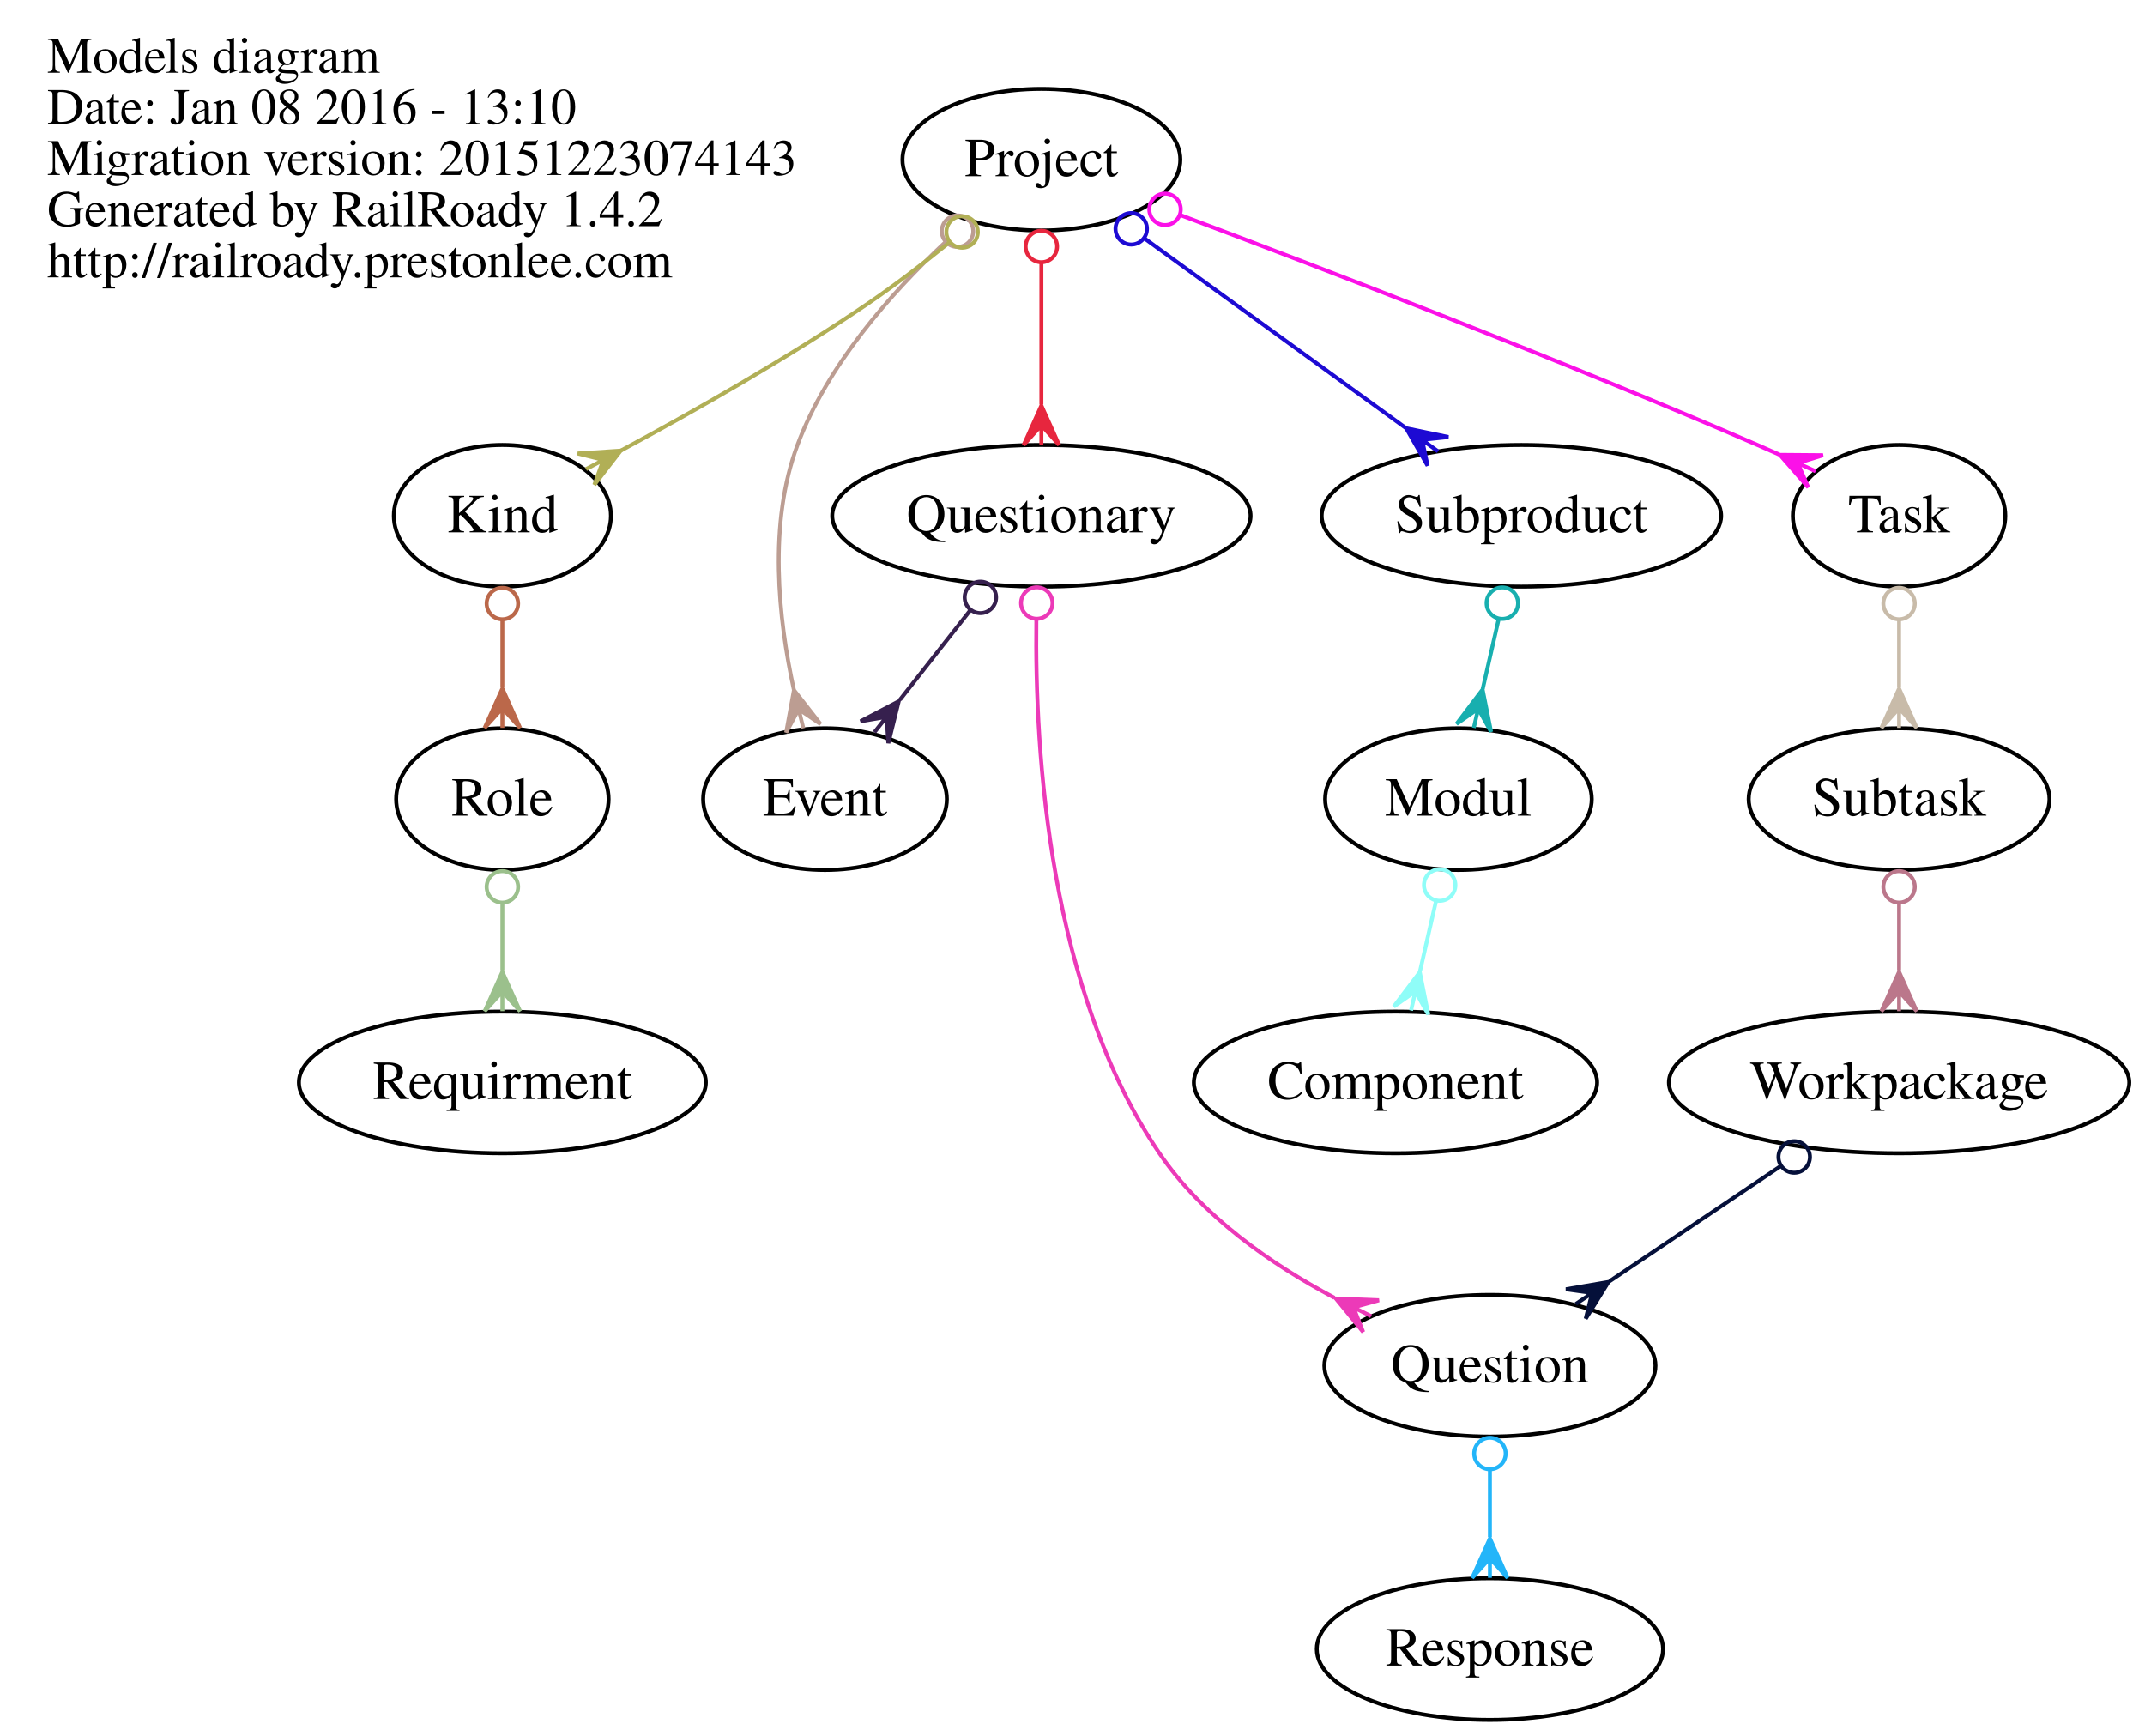
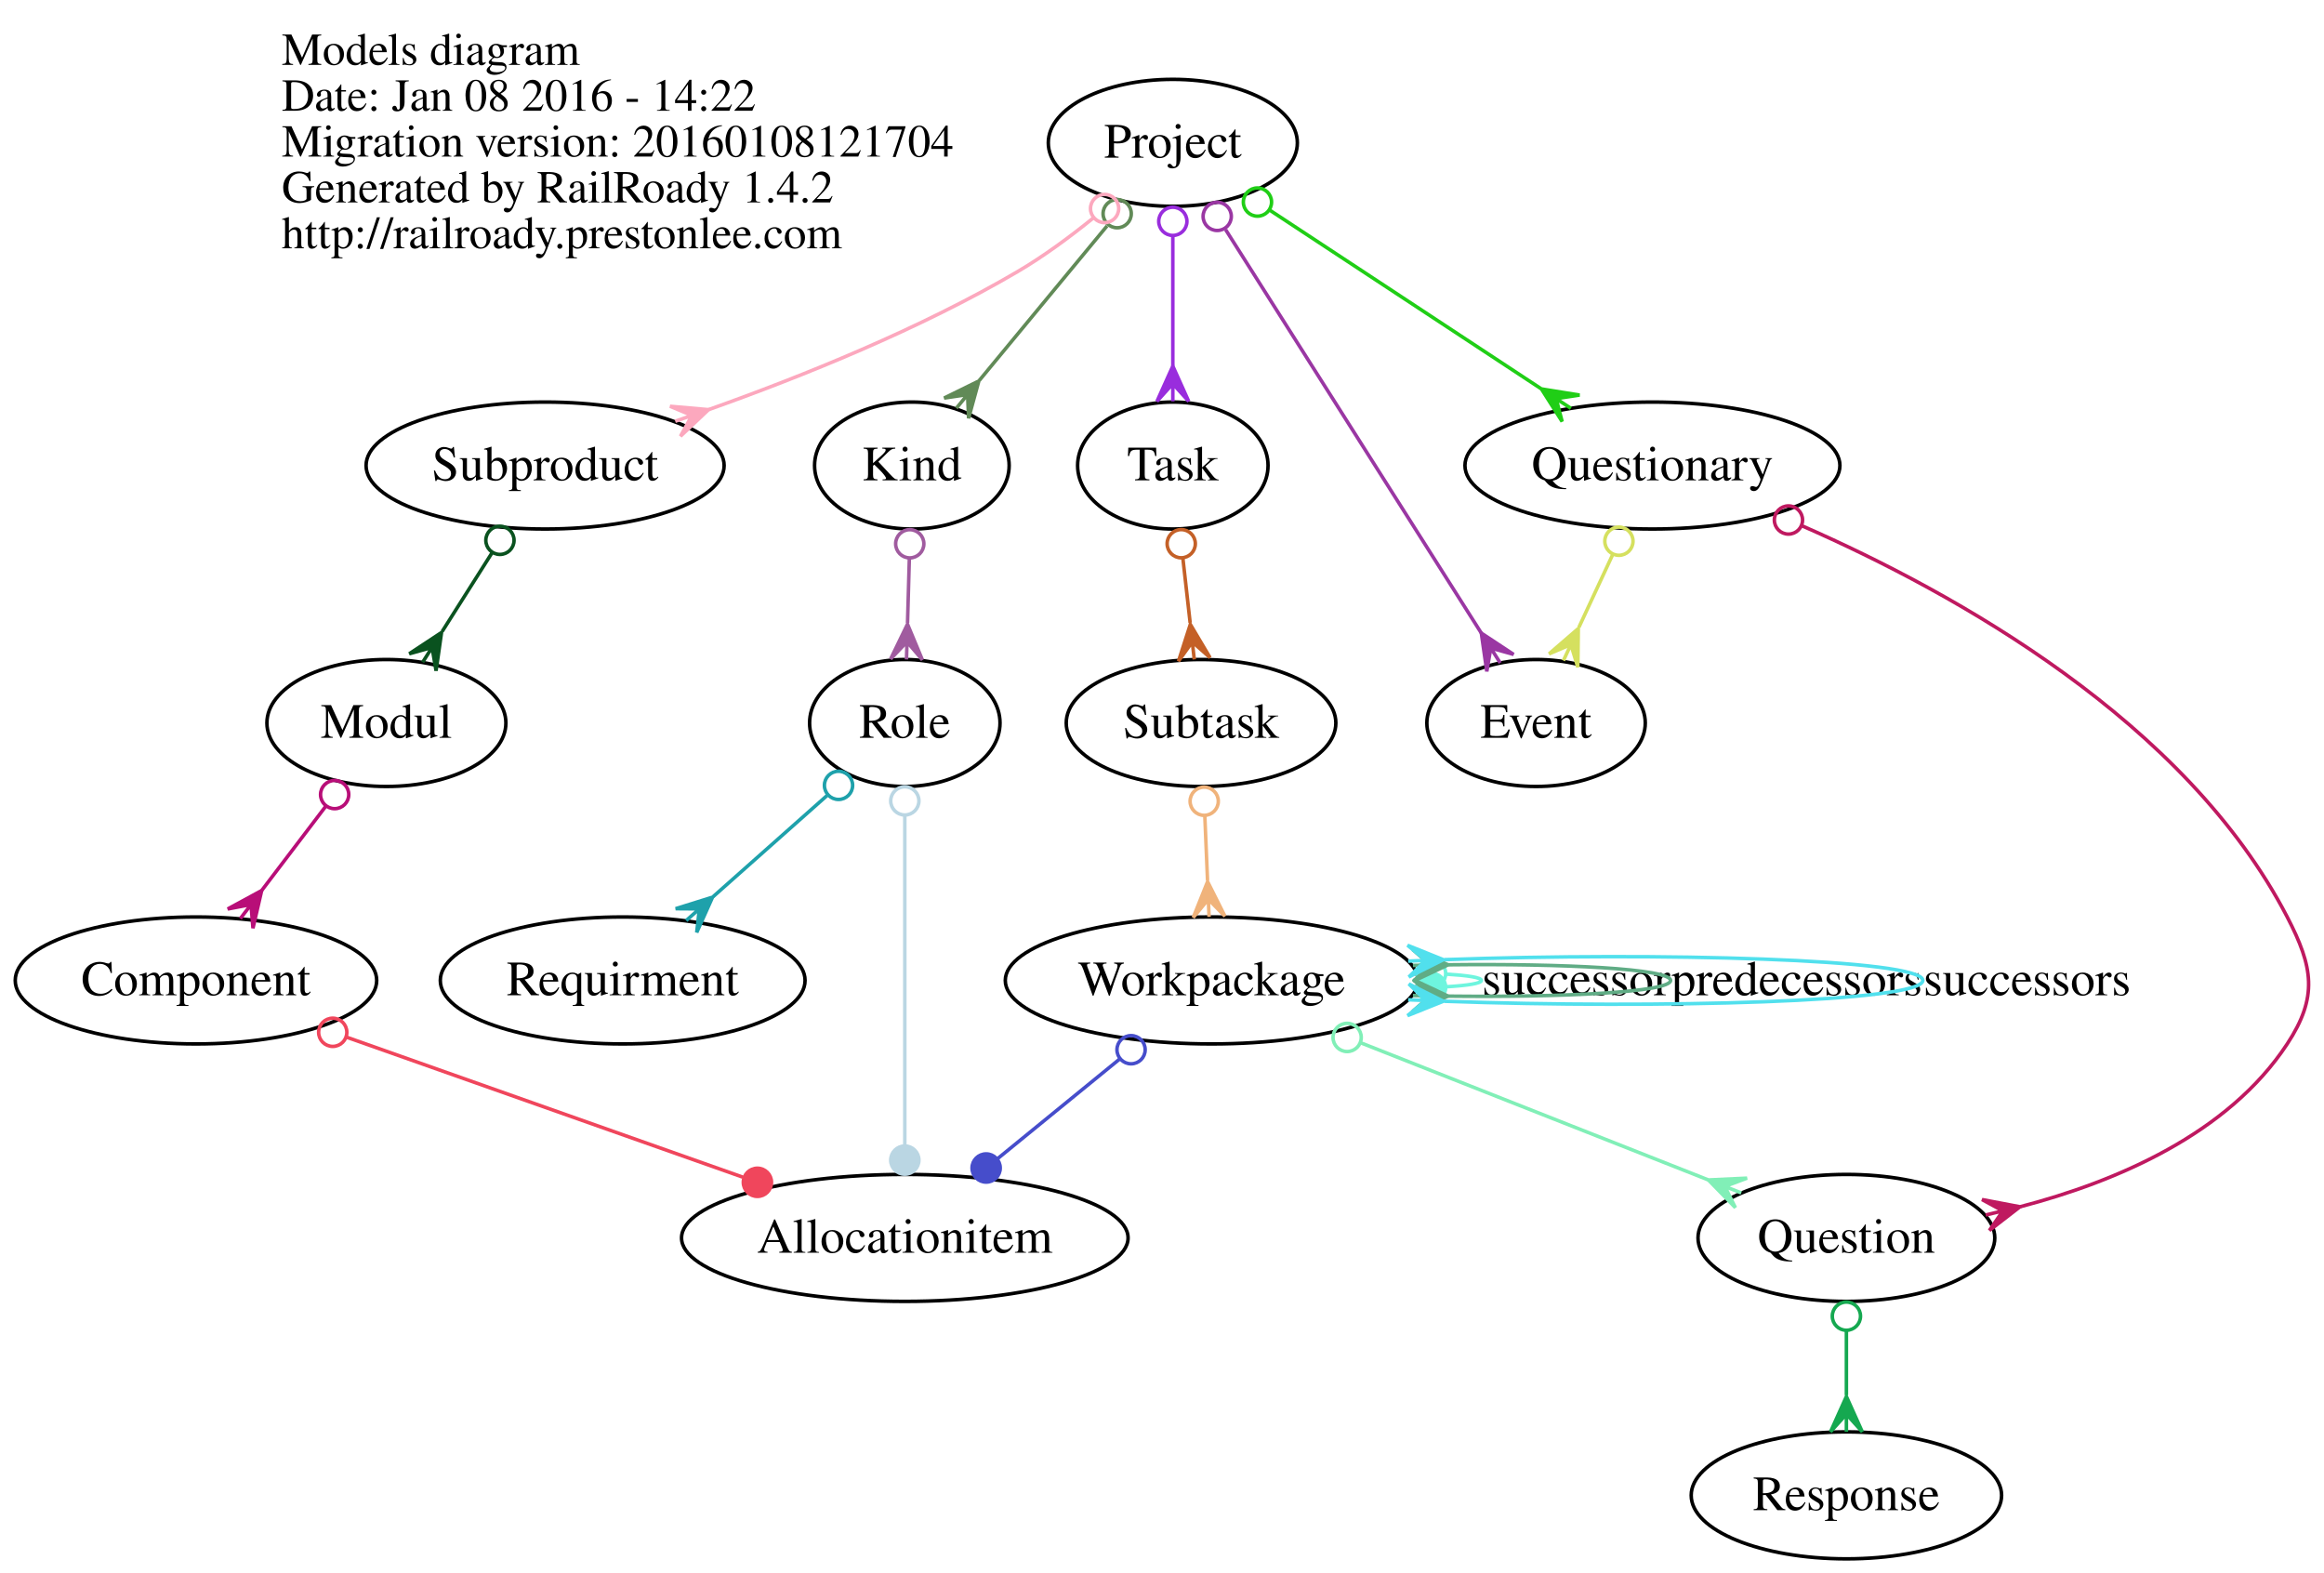
- <svg xmlns="http://www.w3.org/2000/svg" width="545pt" height="441pt" viewBox="0.00 0.00 545.19 441.00">
-   <g id="graph0" class="graph" transform="scale(1 1) rotate(0) translate(4 437)">
-     <polygon fill="none" stroke="none" points="-4,4 -4,-437 541.192,-437 541.192,4 -4,4" />
+ <svg xmlns="http://www.w3.org/2000/svg" width="659pt" height="446pt" viewBox="0.00 0.00 658.61 446.00">
+   <g id="graph0" class="graph" transform="scale(1 1) rotate(0) translate(4 442)">
+     <polygon fill="none" stroke="none" points="-4,4 -4,-442 654.61,-442 654.61,4 -4,4" />
    <g id="node1" class="node">
-       <text text-anchor="start" x="8" y="-418.6" font-family="Times,serif" font-size="13.00">Models diagram</text>
-       <text text-anchor="start" x="8" y="-405.6" font-family="Times,serif" font-size="13.00">Date: Jan 08 2016 - 13:10</text>
-       <text text-anchor="start" x="8" y="-392.6" font-family="Times,serif" font-size="13.00">Migration version: 20151223074143</text>
-       <text text-anchor="start" x="8" y="-379.6" font-family="Times,serif" font-size="13.00">Generated by RailRoady 1.4.2</text>
-       <text text-anchor="start" x="8" y="-366.6" font-family="Times,serif" font-size="13.00">http://railroady.prestonlee.com</text>
+       <text text-anchor="start" x="75.687" y="-423.6" font-family="Times,serif" font-size="13.00">Models diagram</text>
+       <text text-anchor="start" x="75.687" y="-410.6" font-family="Times,serif" font-size="13.00">Date: Jan 08 2016 - 14:22</text>
+       <text text-anchor="start" x="75.687" y="-397.6" font-family="Times,serif" font-size="13.00">Migration version: 20160108121704</text>
+       <text text-anchor="start" x="75.687" y="-384.6" font-family="Times,serif" font-size="13.00">Generated by RailRoady 1.4.2</text>
+       <text text-anchor="start" x="75.687" y="-371.6" font-family="Times,serif" font-size="13.00">http://railroady.prestonlee.com</text>
    </g>
    <g id="node2" class="node">
-       <ellipse fill="none" stroke="black" cx="350.688" cy="-162" rx="51.25" ry="18" />
-       <text text-anchor="middle" x="350.688" y="-157.8" font-family="Times,serif" font-size="14.00">Component</text>
+       <ellipse fill="none" stroke="black" cx="252.375" cy="-91" rx="63.31" ry="18" />
+       <text text-anchor="middle" x="252.375" y="-86.8" font-family="Times,serif" font-size="14.00">Allocationitem</text>
    </g>
    <g id="node3" class="node">
-       <ellipse fill="none" stroke="black" cx="205.688" cy="-234" rx="30.971" ry="18" />
-       <text text-anchor="middle" x="205.688" y="-229.8" font-family="Times,serif" font-size="14.00">Event</text>
+       <ellipse fill="none" stroke="black" cx="51.375" cy="-164" rx="51.25" ry="18" />
+       <text text-anchor="middle" x="51.375" y="-159.8" font-family="Times,serif" font-size="14.00">Component</text>
+     </g>
+     <g id="edge1" class="edge">
+       <path fill="none" stroke="#f0465c" d="M94.209,-147.87C127.203,-136.215 172.731,-120.133 206.472,-108.215" />
+       <ellipse fill="none" stroke="#f0465c" cx="90.158" cy="-149.3" rx="4" ry="4" />
+       <ellipse fill="#f0465c" stroke="#f0465c" cx="210.575" cy="-106.765" rx="4" ry="4" />
    </g>
    <g id="node4" class="node">
-       <ellipse fill="none" stroke="black" cx="123.688" cy="-306" rx="27.589" ry="18" />
-       <text text-anchor="middle" x="123.688" y="-301.8" font-family="Times,serif" font-size="14.00">Kind</text>
+       <ellipse fill="none" stroke="black" cx="431.375" cy="-237" rx="30.971" ry="18" />
+       <text text-anchor="middle" x="431.375" y="-232.8" font-family="Times,serif" font-size="14.00">Event</text>
+     </g>
+     <g id="node5" class="node">
+       <ellipse fill="none" stroke="black" cx="254.375" cy="-310" rx="27.589" ry="18" />
+       <text text-anchor="middle" x="254.375" y="-305.8" font-family="Times,serif" font-size="14.00">Kind</text>
+     </g>
+     <g id="node12" class="node">
+       <ellipse fill="none" stroke="black" cx="252.375" cy="-237" rx="27" ry="18" />
+       <text text-anchor="middle" x="252.375" y="-232.8" font-family="Times,serif" font-size="14.00">Role</text>
+     </g>
+     <g id="edge2" class="edge">
+       <path fill="none" stroke="#a05b9f" d="M253.665,-283.791C253.497,-277.832 253.317,-271.45 253.147,-265.399" />
+       <ellipse fill="none" stroke="#a05b9f" cx="253.778" cy="-287.814" rx="4" ry="4" />
+       <polygon fill="#a05b9f" stroke="#a05b9f" points="253.136,-265.025 257.353,-254.902 252.995,-260.027 252.855,-255.029 252.855,-255.029 252.855,-255.029 252.995,-260.027 248.356,-255.156 253.136,-265.025 253.136,-265.025" />
+     </g>
+     <g id="node6" class="node">
+       <ellipse fill="none" stroke="black" cx="105.375" cy="-237" rx="33.886" ry="18" />
+       <text text-anchor="middle" x="105.375" y="-232.8" font-family="Times,serif" font-size="14.00">Modul</text>
+     </g>
+     <g id="edge3" class="edge">
+       <path fill="none" stroke="#b80e78" d="M88.172,-213.382C82.397,-205.788 75.93,-197.286 70.048,-189.551" />
+       <ellipse fill="none" stroke="#b80e78" cx="90.7" cy="-216.705" rx="4" ry="4" />
+       <polygon fill="#b80e78" stroke="#b80e78" points="70.008,-189.499 67.536,-178.816 66.981,-185.52 63.955,-181.54 63.955,-181.54 63.955,-181.54 66.981,-185.52 60.373,-184.264 70.008,-189.499 70.008,-189.499" />
+     </g>
+     <g id="node7" class="node">
+       <ellipse fill="none" stroke="black" cx="328.375" cy="-401.5" rx="35.313" ry="18" />
+       <text text-anchor="middle" x="328.375" y="-397.3" font-family="Times,serif" font-size="14.00">Project</text>
+     </g>
+     <g id="edge8" class="edge">
+       <path fill="none" stroke="#9a37a3" d="M343.33,-376.906C362.673,-346.389 396.205,-293.486 415.831,-262.523" />
+       <ellipse fill="none" stroke="#9a37a3" cx="340.959" cy="-380.646" rx="4" ry="4" />
+       <polygon fill="#9a37a3" stroke="#9a37a3" points="415.856,-262.484 425.01,-256.447 418.533,-258.261 421.21,-254.037 421.21,-254.037 421.21,-254.037 418.533,-258.261 417.409,-251.628 415.856,-262.484 415.856,-262.484" />
+     </g>
+     <g id="edge5" class="edge">
+       <path fill="none" stroke="#618a57" d="M309.711,-377.927C298.649,-364.548 284.661,-347.63 273.516,-334.151" />
+       <ellipse fill="none" stroke="#618a57" cx="312.596" cy="-381.416" rx="4" ry="4" />
+       <polygon fill="#618a57" stroke="#618a57" points="273.368,-333.972 270.464,-323.397 270.182,-330.118 266.996,-326.265 266.996,-326.265 266.996,-326.265 270.182,-330.118 263.528,-329.132 273.368,-333.972 273.368,-333.972" />
+     </g>
+     <g id="node9" class="node">
+       <ellipse fill="none" stroke="black" cx="464.375" cy="-310" rx="53.163" ry="18" />
+       <text text-anchor="middle" x="464.375" y="-305.8" font-family="Times,serif" font-size="14.00">Questionary</text>
+     </g>
+     <g id="edge7" class="edge">
+       <path fill="none" stroke="#20ce16" d="M355.779,-382.466C378.028,-367.824 409.424,-347.162 432.74,-331.819" />
+       <ellipse fill="none" stroke="#20ce16" cx="352.372" cy="-384.708" rx="4" ry="4" />
+       <polygon fill="#20ce16" stroke="#20ce16" points="432.891,-331.719 443.718,-329.981 437.067,-328.971 441.244,-326.222 441.244,-326.222 441.244,-326.222 437.067,-328.971 438.77,-322.463 432.891,-331.719 432.891,-331.719" />
+     </g>
+     <g id="node13" class="node">
+       <ellipse fill="none" stroke="black" cx="150.375" cy="-310" rx="50.766" ry="18" />
+       <text text-anchor="middle" x="150.375" y="-305.8" font-family="Times,serif" font-size="14.00">Subproduct</text>
+     </g>
+     <g id="edge4" class="edge">
+       <path fill="none" stroke="#fca8be" d="M305.793,-380.167C299.179,-374.809 291.738,-369.324 284.375,-365 256.733,-348.768 223.293,-335.284 196.733,-325.85" />
+       <ellipse fill="none" stroke="#fca8be" cx="309.029" cy="-382.87" rx="4" ry="4" />
+       <polygon fill="#fca8be" stroke="#fca8be" points="196.727,-325.848 188.763,-318.311 192.005,-324.204 187.283,-322.56 187.283,-322.56 187.283,-322.56 192.005,-324.204 185.804,-326.81 196.727,-325.848 196.727,-325.848" />
+     </g>
+     <g id="node15" class="node">
+       <ellipse fill="none" stroke="black" cx="328.375" cy="-310" rx="27" ry="18" />
+       <text text-anchor="middle" x="328.375" y="-305.8" font-family="Times,serif" font-size="14.00">Task</text>
+     </g>
+     <g id="edge6" class="edge">
+       <path fill="none" stroke="#992ddd" d="M328.375,-374.903C328.375,-363.441 328.375,-349.914 328.375,-338.263" />
+       <ellipse fill="none" stroke="#992ddd" cx="328.375" cy="-379.243" rx="4" ry="4" />
+       <polygon fill="#992ddd" stroke="#992ddd" points="328.375,-338.204 332.875,-328.203 328.375,-333.204 328.375,-328.204 328.375,-328.204 328.375,-328.204 328.375,-333.204 323.875,-328.204 328.375,-338.204 328.375,-338.204" />
+     </g>
+     <g id="node8" class="node">
+       <ellipse fill="none" stroke="black" cx="519.375" cy="-91" rx="42.078" ry="18" />
+       <text text-anchor="middle" x="519.375" y="-86.8" font-family="Times,serif" font-size="14.00">Question</text>
    </g>
    <g id="node11" class="node">
-       <ellipse fill="none" stroke="black" cx="123.688" cy="-234" rx="27" ry="18" />
-       <text text-anchor="middle" x="123.688" y="-229.8" font-family="Times,serif" font-size="14.00">Role</text>
+       <ellipse fill="none" stroke="black" cx="519.375" cy="-18" rx="44.008" ry="18" />
+       <text text-anchor="middle" x="519.375" y="-13.8" font-family="Times,serif" font-size="14.00">Response</text>
    </g>
-     <g id="edge1" class="edge">
-       <path fill="none" stroke="#bb684a" d="M123.688,-279.64C123.688,-274.063 123.688,-268.132 123.688,-262.476" />
-       <ellipse fill="none" stroke="#bb684a" cx="123.688" cy="-283.697" rx="4" ry="4" />
-       <polygon fill="#bb684a" stroke="#bb684a" points="123.688,-262.104 128.188,-252.104 123.688,-257.104 123.688,-252.104 123.688,-252.104 123.688,-252.104 123.688,-257.104 119.188,-252.104 123.688,-262.104 123.688,-262.104" />
+     <g id="edge9" class="edge">
+       <path fill="none" stroke="#15a850" d="M519.375,-64.791C519.375,-58.832 519.375,-52.45 519.375,-46.399" />
+       <ellipse fill="none" stroke="#15a850" cx="519.375" cy="-68.813" rx="4" ry="4" />
+       <polygon fill="#15a850" stroke="#15a850" points="519.375,-46.029 523.875,-36.029 519.375,-41.029 519.375,-36.029 519.375,-36.029 519.375,-36.029 519.375,-41.029 514.875,-36.029 519.375,-46.029 519.375,-46.029" />
    </g>
-     <g id="node5" class="node">
-       <ellipse fill="none" stroke="black" cx="366.688" cy="-234" rx="33.886" ry="18" />
-       <text text-anchor="middle" x="366.688" y="-229.8" font-family="Times,serif" font-size="14.00">Modul</text>
+     <g id="edge11" class="edge">
+       <path fill="none" stroke="#d5e05f" d="M453.173,-284.898C450.071,-278.226 446.691,-270.952 443.537,-264.168" />
+       <ellipse fill="none" stroke="#d5e05f" cx="454.868" cy="-288.547" rx="4" ry="4" />
+       <polygon fill="#d5e05f" stroke="#d5e05f" points="443.354,-263.774 443.22,-252.809 441.247,-259.239 439.139,-254.705 439.139,-254.705 439.139,-254.705 441.247,-259.239 435.059,-256.602 443.354,-263.774 443.354,-263.774" />
    </g>
-     <g id="edge2" class="edge">
-       <path fill="none" stroke="#8ffdf8" d="M360.97,-207.987C359.659,-202.249 358.258,-196.121 356.926,-190.293" />
-       <ellipse fill="none" stroke="#8ffdf8" cx="361.923" cy="-212.156" rx="4" ry="4" />
-       <polygon fill="#8ffdf8" stroke="#8ffdf8" points="356.865,-190.024 359.023,-179.273 355.751,-185.15 354.636,-180.275 354.636,-180.275 354.636,-180.275 355.751,-185.15 350.25,-181.278 356.865,-190.024 356.865,-190.024" />
+     <g id="edge10" class="edge">
+       <path fill="none" stroke="#bf1960" d="M506.862,-292.88C550.398,-273.79 615.653,-237.416 644.375,-182 651.737,-167.795 653.163,-159.37 644.375,-146 627.606,-120.489 595.946,-106.975 568.686,-99.846" />
+       <ellipse fill="none" stroke="#bf1960" cx="502.945" cy="-294.557" rx="4" ry="4" />
+       <polygon fill="#bf1960" stroke="#bf1960" points="568.603,-99.826 559.925,-93.121 563.74,-98.662 558.878,-97.497 558.878,-97.497 558.878,-97.497 563.74,-98.662 557.83,-101.874 568.603,-99.826 568.603,-99.826" />
    </g>
-     <g id="node6" class="node">
-       <ellipse fill="none" stroke="black" cx="260.688" cy="-396.5" rx="35.313" ry="18" />
-       <text text-anchor="middle" x="260.688" y="-392.3" font-family="Times,serif" font-size="14.00">Project</text>
+     <g id="node10" class="node">
+       <ellipse fill="none" stroke="black" cx="172.375" cy="-164" rx="51.717" ry="18" />
+       <text text-anchor="middle" x="172.375" y="-159.8" font-family="Times,serif" font-size="14.00">Requirment</text>
    </g>
-     <g id="edge7" class="edge">
-       <path fill="none" stroke="#bc9d92" d="M236.143,-375.413C222.258,-362.4 206.21,-344.157 198.688,-324 191.259,-304.093 193.794,-279.983 197.752,-261.881" />
-       <ellipse fill="none" stroke="#bc9d92" cx="239.365" cy="-378.329" rx="4" ry="4" />
-       <polygon fill="#bc9d92" stroke="#bc9d92" points="197.795,-261.706 204.552,-253.069 198.989,-256.85 200.182,-251.995 200.182,-251.995 200.182,-251.995 198.989,-256.85 195.812,-250.921 197.795,-261.706 197.795,-261.706" />
+     <g id="edge12" class="edge">
+       <path fill="none" stroke="#bad6e3" d="M252.375,-210.838C252.375,-184.601 252.375,-143.706 252.375,-117.387" />
+       <ellipse fill="none" stroke="#bad6e3" cx="252.375" cy="-214.916" rx="4" ry="4" />
+       <ellipse fill="#bad6e3" stroke="#bad6e3" cx="252.375" cy="-113.062" rx="4" ry="4" />
    </g>
-     <g id="edge4" class="edge">
-       <path fill="none" stroke="#b1af56" d="M237.36,-375.526C230.832,-370.257 223.621,-364.728 216.688,-360 196.46,-346.208 172.422,-332.575 153.852,-322.59" />
-       <ellipse fill="none" stroke="#b1af56" cx="240.534" cy="-378.13" rx="4" ry="4" />
-       <polygon fill="#b1af56" stroke="#b1af56" points="153.783,-322.553 147.066,-313.885 149.368,-320.206 144.953,-317.858 144.953,-317.858 144.953,-317.858 149.368,-320.206 142.841,-321.832 153.783,-322.553 153.783,-322.553" />
+     <g id="edge13" class="edge">
+       <path fill="none" stroke="#1ea1ab" d="M230.306,-216.414C220.294,-207.529 208.393,-196.966 197.989,-187.733" />
+       <ellipse fill="none" stroke="#1ea1ab" cx="233.578" cy="-219.318" rx="4" ry="4" />
+       <polygon fill="#1ea1ab" stroke="#1ea1ab" points="197.861,-187.619 193.368,-177.615 194.121,-184.3 190.381,-180.981 190.381,-180.981 190.381,-180.981 194.121,-184.3 187.394,-184.346 197.861,-187.619 197.861,-187.619" />
    </g>
-     <g id="node8" class="node">
-       <ellipse fill="none" stroke="black" cx="260.688" cy="-306" rx="53.163" ry="18" />
-       <text text-anchor="middle" x="260.688" y="-301.8" font-family="Times,serif" font-size="14.00">Questionary</text>
-     </g>
-     <g id="edge6" class="edge">
-       <path fill="none" stroke="#e7263e" d="M260.688,-370.189C260.688,-358.971 260.688,-345.752 260.688,-334.311" />
-       <ellipse fill="none" stroke="#e7263e" cx="260.688" cy="-374.436" rx="4" ry="4" />
-       <polygon fill="#e7263e" stroke="#e7263e" points="260.688,-334.011 265.188,-324.011 260.688,-329.011 260.688,-324.011 260.688,-324.011 260.688,-324.011 260.688,-329.011 256.188,-324.011 260.688,-334.011 260.688,-334.011" />
-     </g>
-     <g id="node12" class="node">
-       <ellipse fill="none" stroke="black" cx="382.688" cy="-306" rx="50.766" ry="18" />
-       <text text-anchor="middle" x="382.688" y="-301.8" font-family="Times,serif" font-size="14.00">Subproduct</text>
-     </g>
-     <g id="edge3" class="edge">
-       <path fill="none" stroke="#1d0ad3" d="M286.884,-376.497C306.386,-362.35 333.019,-343.03 353.254,-328.351" />
-       <ellipse fill="none" stroke="#1d0ad3" cx="283.527" cy="-378.932" rx="4" ry="4" />
-       <polygon fill="#1d0ad3" stroke="#1d0ad3" points="353.401,-328.245 364.138,-326.015 357.448,-325.309 361.496,-322.373 361.496,-322.373 361.496,-322.373 357.448,-325.309 358.853,-318.73 353.401,-328.245 353.401,-328.245" />
+     <g id="edge14" class="edge">
+       <path fill="none" stroke="#0a521f" d="M135.404,-285.38C130.847,-278.189 125.823,-270.263 121.21,-262.985" />
+       <ellipse fill="none" stroke="#0a521f" cx="137.569" cy="-288.795" rx="4" ry="4" />
+       <polygon fill="#0a521f" stroke="#0a521f" points="121.006,-262.663 119.454,-251.807 118.33,-258.44 115.653,-254.217 115.653,-254.217 115.653,-254.217 118.33,-258.44 111.852,-256.626 121.006,-262.663 121.006,-262.663" />
    </g>
    <g id="node14" class="node">
-       <ellipse fill="none" stroke="black" cx="478.688" cy="-306" rx="27" ry="18" />
-       <text text-anchor="middle" x="478.688" y="-301.8" font-family="Times,serif" font-size="14.00">Task</text>
+       <ellipse fill="none" stroke="black" cx="336.375" cy="-237" rx="38.228" ry="18" />
+       <text text-anchor="middle" x="336.375" y="-232.8" font-family="Times,serif" font-size="14.00">Subtask</text>
    </g>
-     <g id="edge5" class="edge">
-       <path fill="none" stroke="#fb11e8" d="M295.876,-382.475C332.745,-368.642 392.208,-345.806 442.688,-324 444.496,-323.219 446.348,-322.401 448.211,-321.564" />
-       <ellipse fill="none" stroke="#fb11e8" cx="292.11" cy="-383.884" rx="4" ry="4" />
-       <polygon fill="#fb11e8" stroke="#fb11e8" points="448.389,-321.483 459.354,-321.394 452.932,-319.394 457.475,-317.305 457.475,-317.305 457.475,-317.305 452.932,-319.394 455.595,-313.217 448.389,-321.483 448.389,-321.483" />
-     </g>
-     <g id="node7" class="node">
-       <ellipse fill="none" stroke="black" cx="374.688" cy="-90" rx="42.078" ry="18" />
-       <text text-anchor="middle" x="374.688" y="-85.8" font-family="Times,serif" font-size="14.00">Question</text>
-     </g>
-     <g id="node10" class="node">
-       <ellipse fill="none" stroke="black" cx="374.688" cy="-18" rx="44.008" ry="18" />
-       <text text-anchor="middle" x="374.688" y="-13.8" font-family="Times,serif" font-size="14.00">Response</text>
-     </g>
-     <g id="edge8" class="edge">
-       <path fill="none" stroke="#23b5f9" d="M374.688,-63.64C374.688,-58.063 374.688,-52.132 374.688,-46.476" />
-       <ellipse fill="none" stroke="#23b5f9" cx="374.688" cy="-67.697" rx="4" ry="4" />
-       <polygon fill="#23b5f9" stroke="#23b5f9" points="374.688,-46.104 379.188,-36.104 374.688,-41.104 374.688,-36.104 374.688,-36.104 374.688,-36.104 374.688,-41.104 370.188,-36.104 374.688,-46.104 374.688,-46.104" />
-     </g>
-     <g id="edge10" class="edge">
-       <path fill="none" stroke="#36204e" d="M242.619,-282.003C236.886,-274.707 230.531,-266.619 224.732,-259.238" />
-       <ellipse fill="none" stroke="#36204e" cx="245.182" cy="-285.266" rx="4" ry="4" />
-       <polygon fill="#36204e" stroke="#36204e" points="224.428,-258.851 221.788,-248.208 221.339,-254.92 218.25,-250.988 218.25,-250.988 218.25,-250.988 221.339,-254.92 214.711,-253.768 224.428,-258.851 224.428,-258.851" />
-     </g>
-     <g id="edge9" class="edge">
-       <path fill="none" stroke="#ec3ab8" d="M259.41,-279.405C258.978,-245.52 262.701,-185.254 290.688,-144 301.531,-128.016 318.968,-115.872 335.152,-107.269" />
-       <ellipse fill="none" stroke="#ec3ab8" cx="259.516" cy="-283.825" rx="4" ry="4" />
-       <polygon fill="#ec3ab8" stroke="#ec3ab8" points="335.531,-107.079 346.488,-106.635 340.004,-104.845 344.477,-102.61 344.477,-102.61 344.477,-102.61 340.004,-104.845 342.466,-98.584 335.531,-107.079 335.531,-107.079" />
-     </g>
-     <g id="node9" class="node">
-       <ellipse fill="none" stroke="black" cx="123.688" cy="-162" rx="51.717" ry="18" />
-       <text text-anchor="middle" x="123.688" y="-157.8" font-family="Times,serif" font-size="14.00">Requirment</text>
-     </g>
-     <g id="edge11" class="edge">
-       <path fill="none" stroke="#9bc08c" d="M123.688,-207.64C123.688,-202.063 123.688,-196.132 123.688,-190.476" />
-       <ellipse fill="none" stroke="#9bc08c" cx="123.688" cy="-211.697" rx="4" ry="4" />
-       <polygon fill="#9bc08c" stroke="#9bc08c" points="123.688,-190.104 128.188,-180.104 123.688,-185.104 123.688,-180.104 123.688,-180.104 123.688,-180.104 123.688,-185.104 119.188,-180.104 123.688,-190.104 123.688,-190.104" />
-     </g>
-     <g id="edge12" class="edge">
-       <path fill="none" stroke="#18afaf" d="M376.891,-279.64C375.584,-273.92 374.191,-267.828 372.869,-262.042" />
-       <ellipse fill="none" stroke="#18afaf" cx="377.841" cy="-283.797" rx="4" ry="4" />
-       <polygon fill="#18afaf" stroke="#18afaf" points="372.826,-261.853 374.984,-251.102 371.711,-256.979 370.597,-252.104 370.597,-252.104 370.597,-252.104 371.711,-256.979 366.21,-253.107 372.826,-261.853 372.826,-261.853" />
-     </g>
-     <g id="node13" class="node">
-       <ellipse fill="none" stroke="black" cx="478.688" cy="-234" rx="38.228" ry="18" />
-       <text text-anchor="middle" x="478.688" y="-229.8" font-family="Times,serif" font-size="14.00">Subtask</text>
-     </g>
-     <g id="node15" class="node">
-       <ellipse fill="none" stroke="black" cx="478.688" cy="-162" rx="58.508" ry="18" />
-       <text text-anchor="middle" x="478.688" y="-157.8" font-family="Times,serif" font-size="14.00">Workpackage</text>
-     </g>
-     <g id="edge13" class="edge">
-       <path fill="none" stroke="#bb778b" d="M478.688,-207.64C478.688,-202.063 478.688,-196.132 478.688,-190.476" />
-       <ellipse fill="none" stroke="#bb778b" cx="478.688" cy="-211.697" rx="4" ry="4" />
-       <polygon fill="#bb778b" stroke="#bb778b" points="478.688,-190.104 483.188,-180.104 478.688,-185.104 478.688,-180.104 478.688,-180.104 478.688,-180.104 478.688,-185.104 474.188,-180.104 478.688,-190.104 478.688,-190.104" />
-     </g>
-     <g id="edge14" class="edge">
-       <path fill="none" stroke="#c8bba9" d="M478.688,-279.64C478.688,-274.063 478.688,-268.132 478.688,-262.476" />
-       <ellipse fill="none" stroke="#c8bba9" cx="478.688" cy="-283.697" rx="4" ry="4" />
-       <polygon fill="#c8bba9" stroke="#c8bba9" points="478.688,-262.104 483.188,-252.104 478.688,-257.104 478.688,-252.104 478.688,-252.104 478.688,-252.104 478.688,-257.104 474.188,-252.104 478.688,-262.104 478.688,-262.104" />
+     <g id="node16" class="node">
+       <ellipse fill="none" stroke="black" cx="339.375" cy="-164" rx="58.508" ry="18" />
+       <text text-anchor="middle" x="339.375" y="-159.8" font-family="Times,serif" font-size="14.00">Workpackage</text>
    </g>
    <g id="edge15" class="edge">
-       <path fill="none" stroke="#05103a" d="M448.472,-140.663C434.838,-131.485 418.764,-120.667 405.105,-111.473" />
-       <ellipse fill="none" stroke="#05103a" cx="452.03" cy="-143.057" rx="4" ry="4" />
-       <polygon fill="#05103a" stroke="#05103a" points="404.824,-111.284 399.041,-101.967 400.676,-108.492 396.528,-105.7 396.528,-105.7 396.528,-105.7 400.676,-108.492 394.015,-109.433 404.824,-111.284 404.824,-111.284" />
+       <path fill="none" stroke="#f0b37b" d="M337.44,-210.791C337.692,-204.832 337.962,-198.45 338.217,-192.399" />
+       <ellipse fill="none" stroke="#f0b37b" cx="337.27" cy="-214.816" rx="4" ry="4" />
+       <polygon fill="#f0b37b" stroke="#f0b37b" points="338.233,-192.02 343.151,-182.219 338.444,-187.024 338.655,-182.029 338.655,-182.029 338.655,-182.029 338.444,-187.024 334.159,-181.839 338.233,-192.02 338.233,-192.02" />
+     </g>
+     <g id="edge16" class="edge">
+       <path fill="none" stroke="#c46027" d="M331.215,-283.791C331.887,-277.832 332.606,-271.45 333.288,-265.399" />
+       <ellipse fill="none" stroke="#c46027" cx="330.759" cy="-287.838" rx="4" ry="4" />
+       <polygon fill="#c46027" stroke="#c46027" points="333.336,-264.966 338.928,-255.533 333.896,-259.997 334.456,-255.029 334.456,-255.029 334.456,-255.029 333.896,-259.997 329.984,-254.525 333.336,-264.966 333.336,-264.966" />
+     </g>
+     <g id="edge21" class="edge">
+       <path fill="none" stroke="#464dcb" d="M313.409,-141.809C302.413,-132.836 289.622,-122.397 278.599,-113.401" />
+       <ellipse fill="none" stroke="#464dcb" cx="316.534" cy="-144.36" rx="4" ry="4" />
+       <ellipse fill="#464dcb" stroke="#464dcb" cx="275.439" cy="-110.822" rx="4" ry="4" />
+     </g>
+     <g id="edge17" class="edge">
+       <path fill="none" stroke="#81efb7" d="M381.803,-146.264C411.574,-134.521 451.092,-118.934 480.133,-107.479" />
+       <ellipse fill="none" stroke="#81efb7" cx="377.802" cy="-147.843" rx="4" ry="4" />
+       <polygon fill="#81efb7" stroke="#81efb7" points="480.248,-107.433 491.202,-107.95 484.899,-105.599 489.551,-103.764 489.551,-103.764 489.551,-103.764 484.899,-105.599 487.899,-99.578 480.248,-107.433 480.248,-107.433" />
+     </g>
+     <g id="edge18" class="edge">
+       <path fill="none" stroke="#6ef5de" d="M405.889,-165.795C412.018,-165.424 415.879,-164.825 415.879,-164 415.879,-163.175 412.018,-162.576 405.889,-162.205" />
+       <ellipse fill="none" stroke="#6ef5de" cx="401.745" cy="-165.964" rx="4" ry="4" />
+       <ellipse fill="#6ef5de" stroke="#6ef5de" cx="401.745" cy="-162.036" rx="4" ry="4" />
+       <text text-anchor="middle" x="442.703" y="-159.8" font-family="Times,serif" font-size="14.00">successor</text>
+     </g>
+     <g id="edge19" class="edge">
+       <path fill="none" stroke="#60ac85" d="M406.573,-168.444C439.054,-168.816 469.527,-167.335 469.527,-164 469.527,-160.665 439.054,-159.184 406.573,-159.556" />
+       <polygon fill="#60ac85" stroke="#60ac85" points="406.458,-168.442 396.537,-163.77 401.459,-168.356 396.459,-168.269 396.459,-168.269 396.459,-168.269 401.459,-168.356 396.382,-172.768 406.458,-168.442 406.458,-168.442" />
+       <polygon fill="#60ac85" stroke="#60ac85" points="406.458,-159.558 396.382,-155.232 401.459,-159.644 396.459,-159.731 396.459,-159.731 396.459,-159.731 401.459,-159.644 396.537,-164.23 406.458,-159.558 406.458,-159.558" />
+       <text text-anchor="middle" x="505.29" y="-159.8" font-family="Times,serif" font-size="14.00">predecessors</text>
+     </g>
+     <g id="edge20" class="edge">
+       <path fill="none" stroke="#51e0ed" d="M405.401,-169.898C465.673,-172.065 541.052,-170.098 541.052,-164 541.052,-157.902 465.673,-155.935 405.401,-158.102" />
+       <polygon fill="#51e0ed" stroke="#51e0ed" points="405.101,-169.886 395.292,-164.985 400.105,-169.684 395.109,-169.481 395.109,-169.481 395.109,-169.481 400.105,-169.684 394.927,-173.977 405.101,-169.886 405.101,-169.886" />
+       <polygon fill="#51e0ed" stroke="#51e0ed" points="405.101,-158.114 394.927,-154.023 400.105,-158.316 395.109,-158.519 395.109,-158.519 395.109,-158.519 400.105,-158.316 395.292,-163.015 405.101,-158.114 405.101,-158.114" />
+       <text text-anchor="middle" x="570.6" y="-159.8" font-family="Times,serif" font-size="14.00">successors</text>
    </g>
  </g>
</svg>
